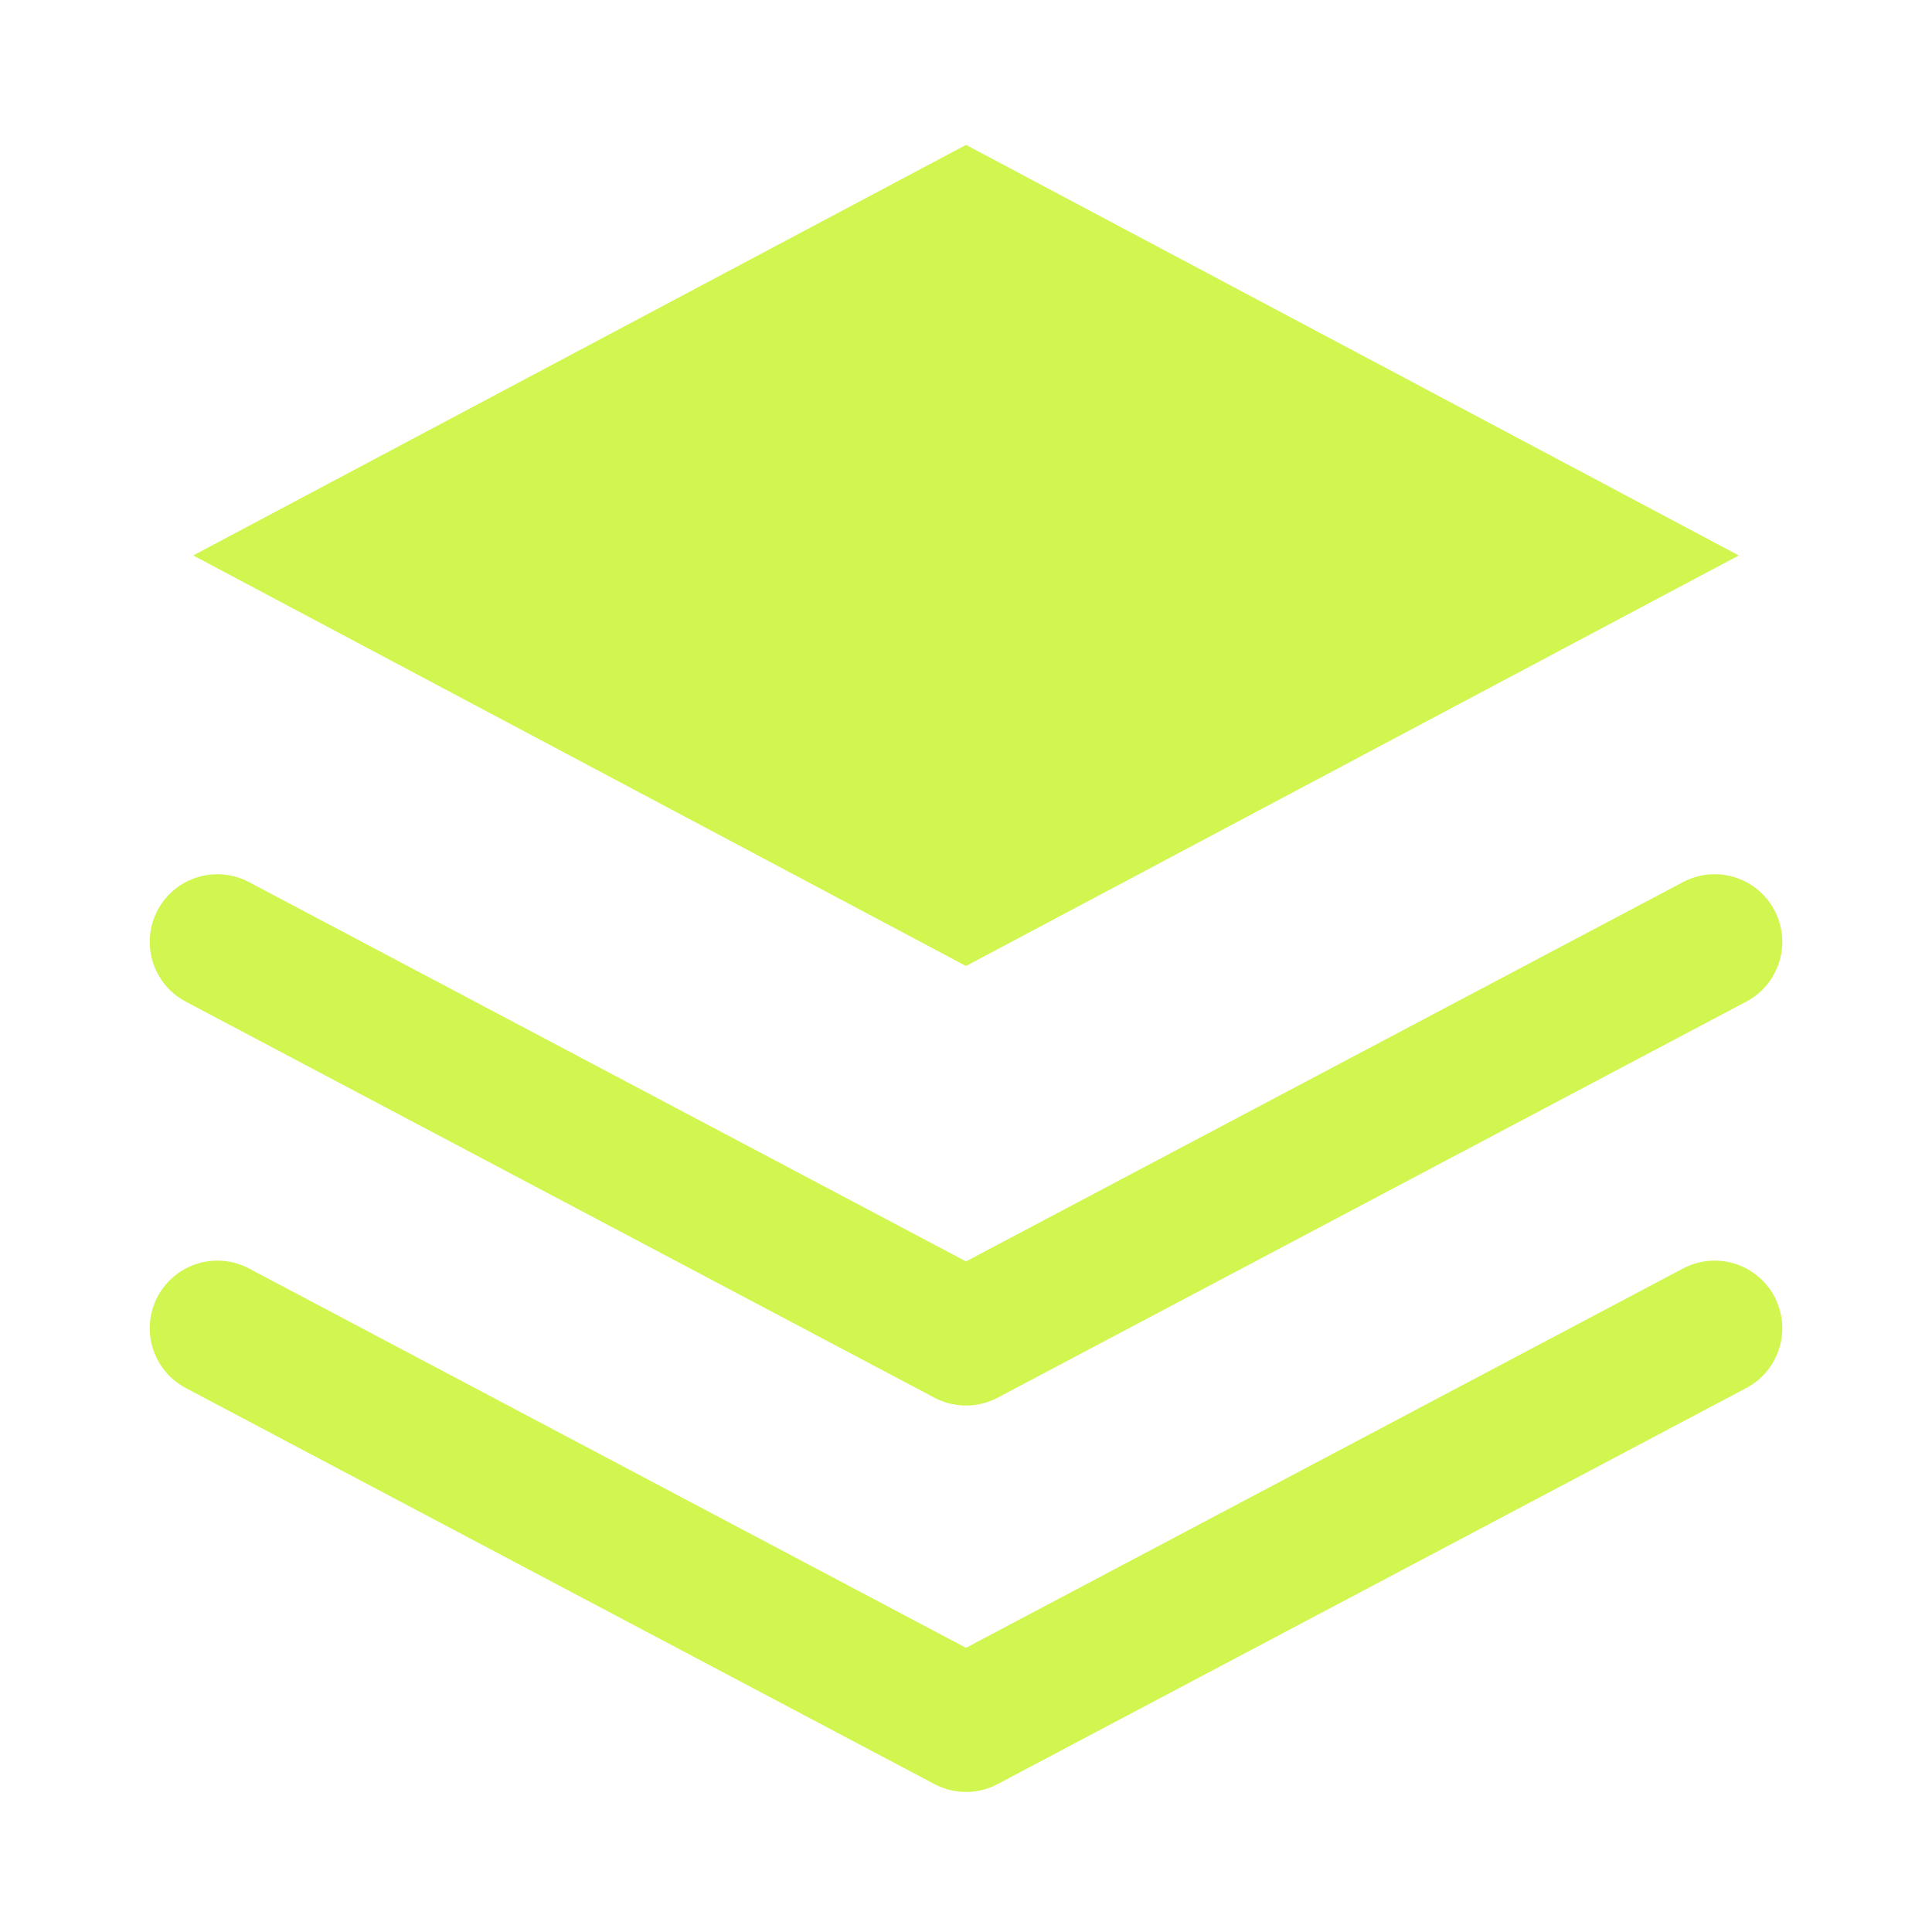
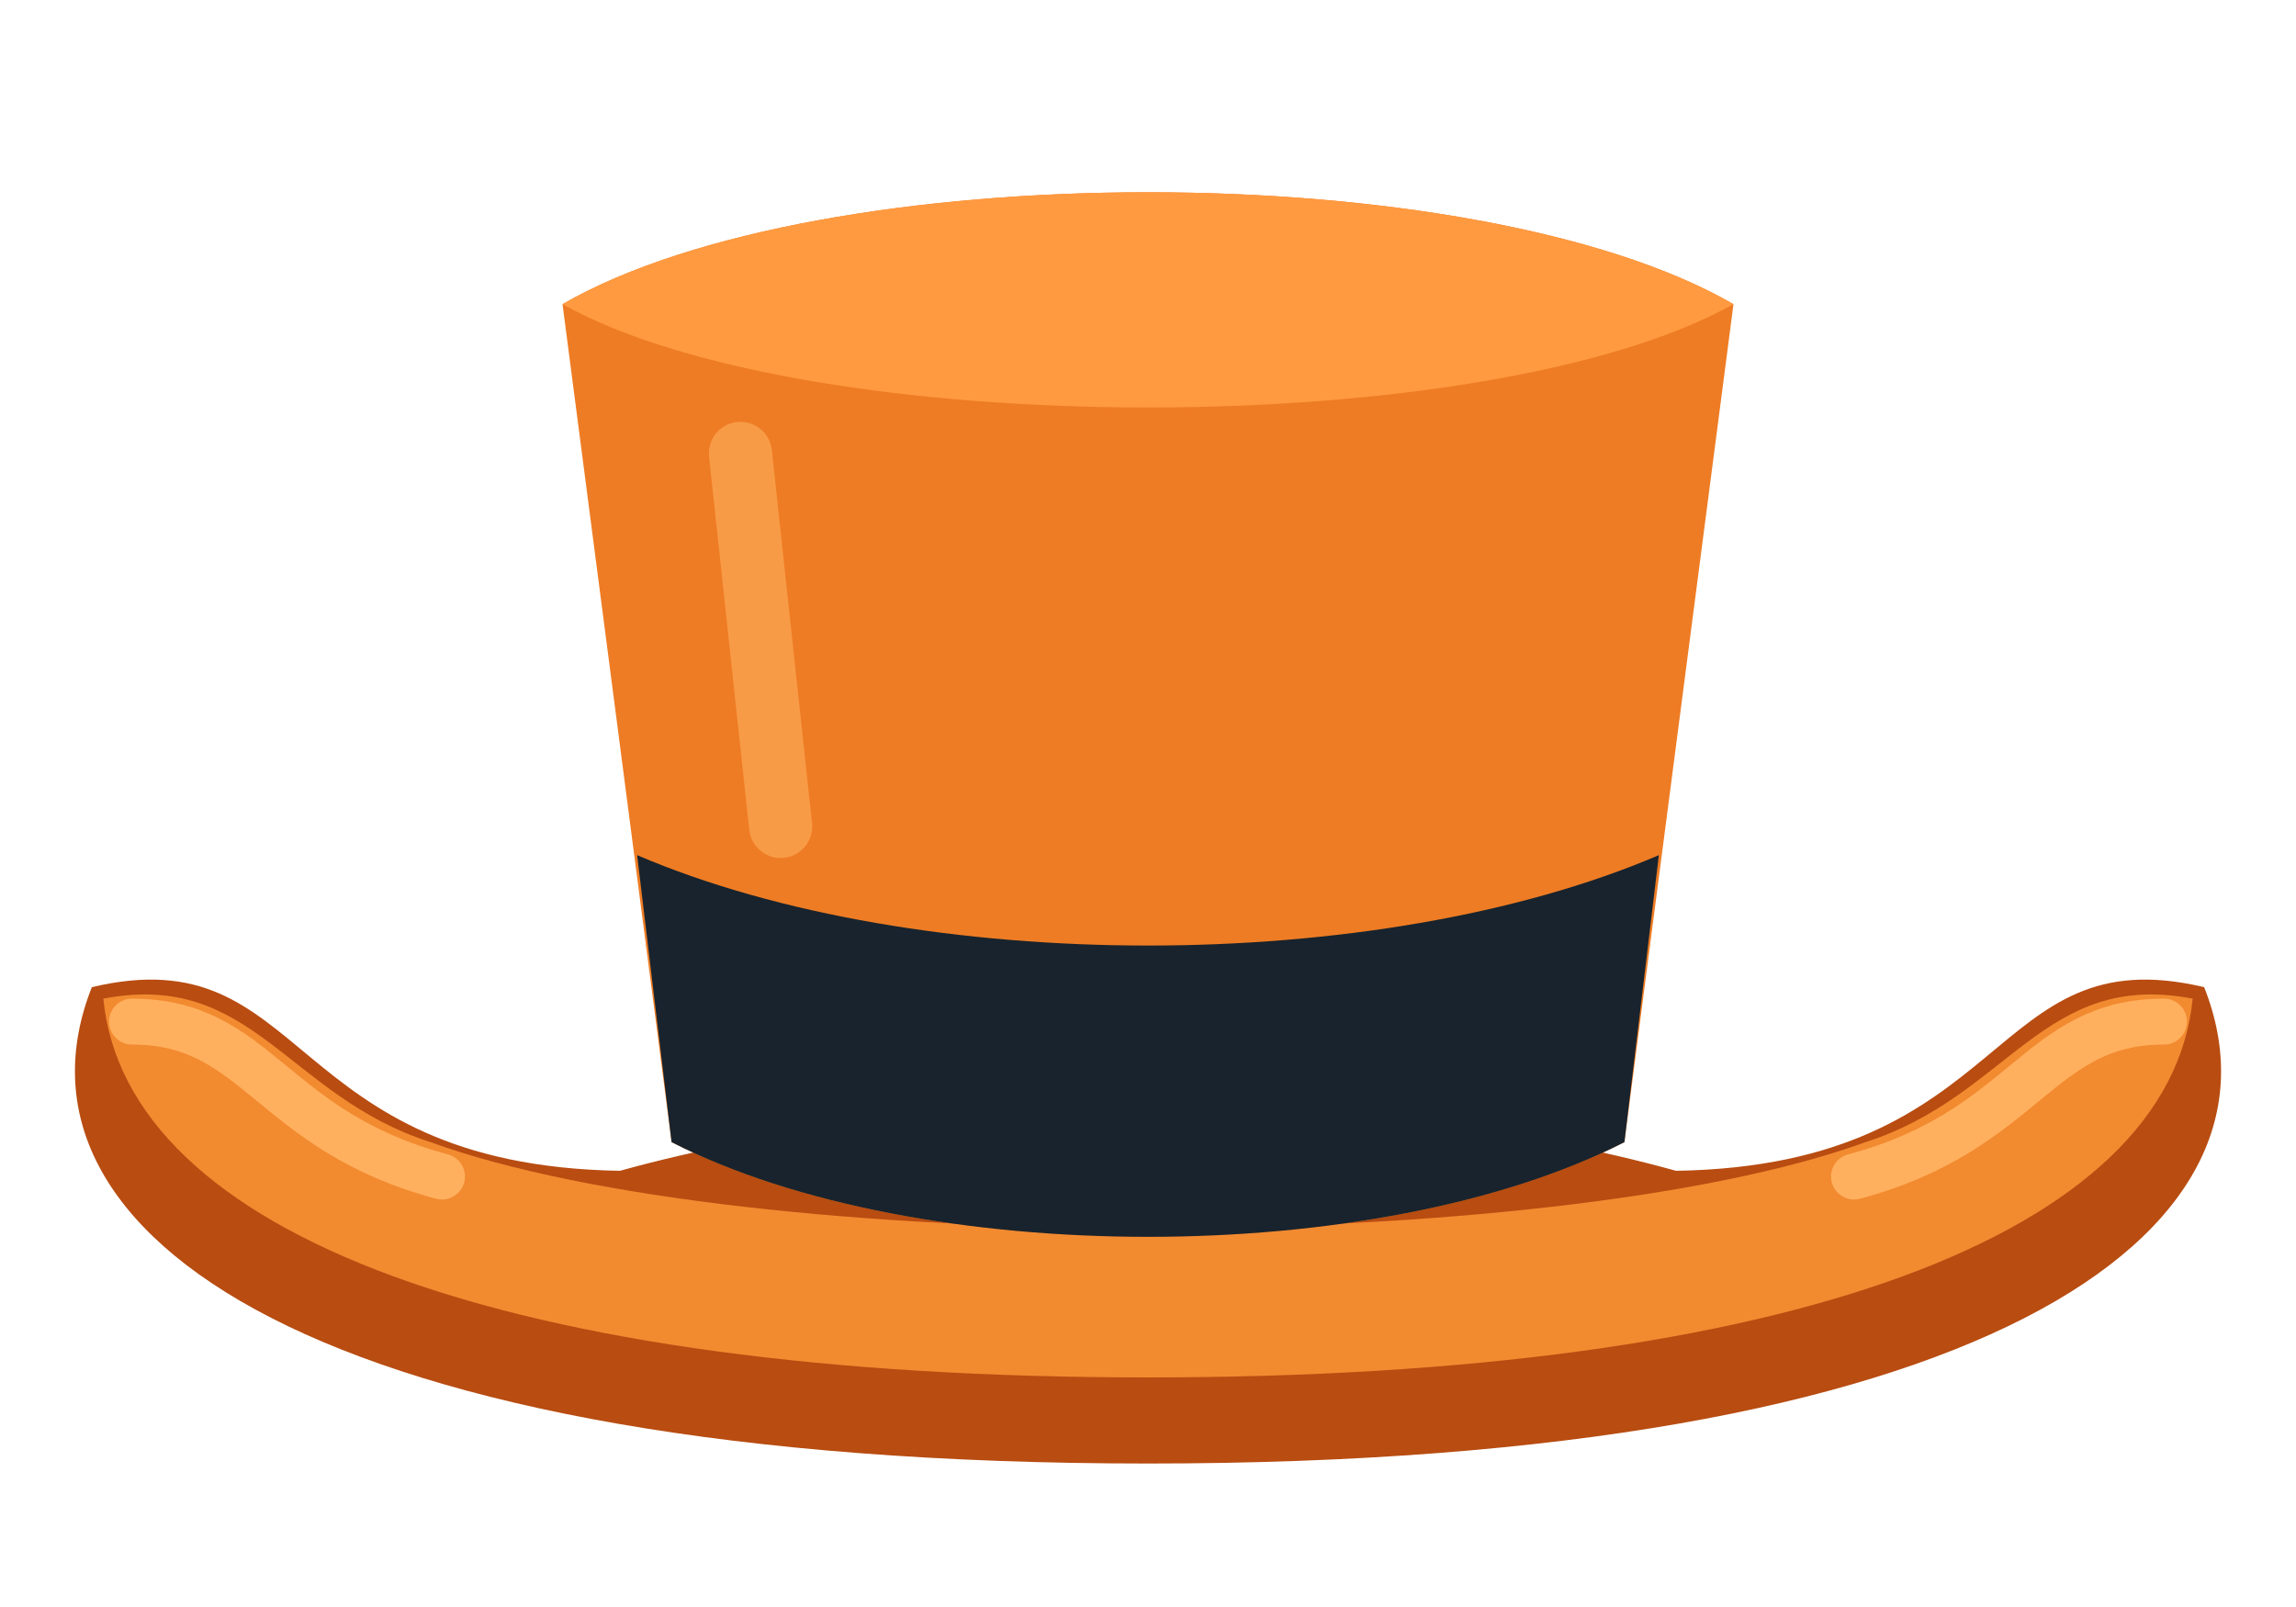
- <svg xmlns="http://www.w3.org/2000/svg" viewBox="0 0 40 40">
-   <path fill="#d0f64f" d="M4 11.5 20 3l16 8.5L20 20 4 11.5Z" />
-   <path fill="none" stroke="#d0f64f" stroke-width="2.8" stroke-linecap="round" stroke-linejoin="round" d="m4.5 19.5 15.5 8.2 15.5-8.2M4.5 27.5l15.5 8.2 15.5-8.2" />
+ <svg xmlns="http://www.w3.org/2000/svg" viewBox="0 0 40 28" fill="none">
+   <path d="M1.6 17.2C5.4 16.3 4.9 20.3 10.8 20.4C16.2 18.9 23.8 18.9 29.2 20.4C35.1 20.3 34.6 16.3 38.4 17.2C40.1 21.5 34.5 25.5 20 25.5C5.5 25.5-.1 21.5 1.6 17.2Z" fill="#B84C11" />
+   <path d="M1.8 17.4C4.4 16.9 5 19.1 7.5 19.9C13 21.9 27 21.9 32.5 19.9C35 19.1 35.6 16.9 38.2 17.4C37.8 21.5 31.2 24 20 24C8.8 24 2.2 21.5 1.8 17.4Z" fill="#F28A30" />
+   <path d="M2.3 17.8C4.5 17.8 4.7 19.7 7.7 20.5M32.3 20.5C35.3 19.7 35.5 17.8 37.7 17.8" stroke="#FFB05E" stroke-width=".8" stroke-linecap="round" />
+   <path d="M9.8 5.3C14.3 2.7 25.7 2.7 30.2 5.3L28.3 19.9C24 22.1 16 22.1 11.7 19.9L9.8 5.3Z" fill="#EE7C24" />
+   <path d="M9.8 5.3C14.1 7.7 25.9 7.7 30.2 5.3C25.7 2.7 14.3 2.7 9.8 5.3Z" fill="#FF9A40" />
+   <path d="M11.1 14.9C16 17 24 17 28.9 14.9L28.3 19.9C24 22.1 16 22.1 11.7 19.9L11.1 14.9Z" fill="#18232D" />
+   <path d="M12.9 7.9L13.6 14.4" stroke="#FFAF5E" stroke-width="1.1" stroke-linecap="round" opacity=".6" />
</svg>
